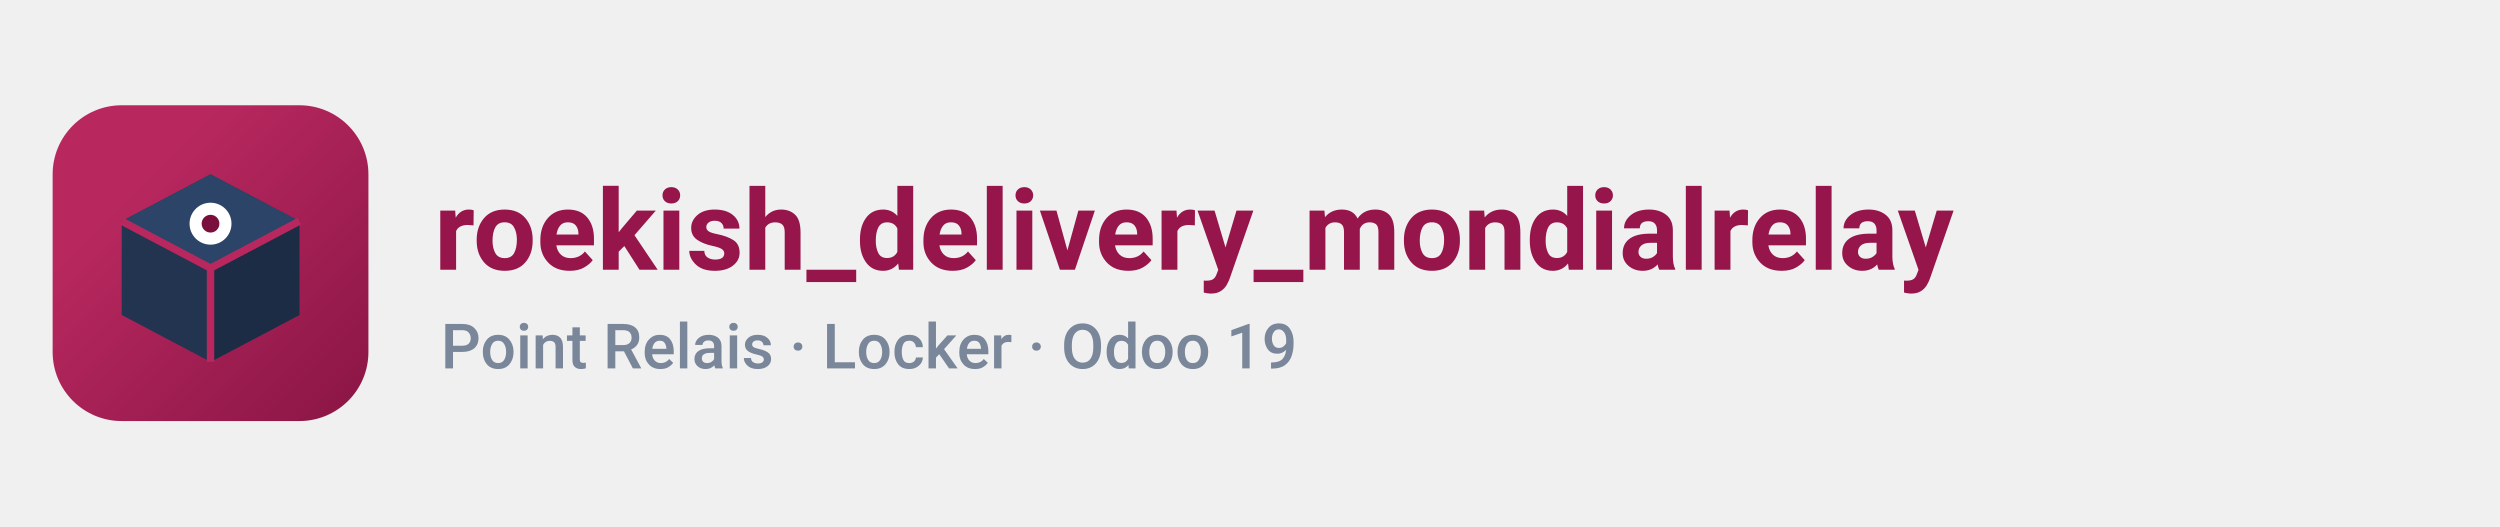
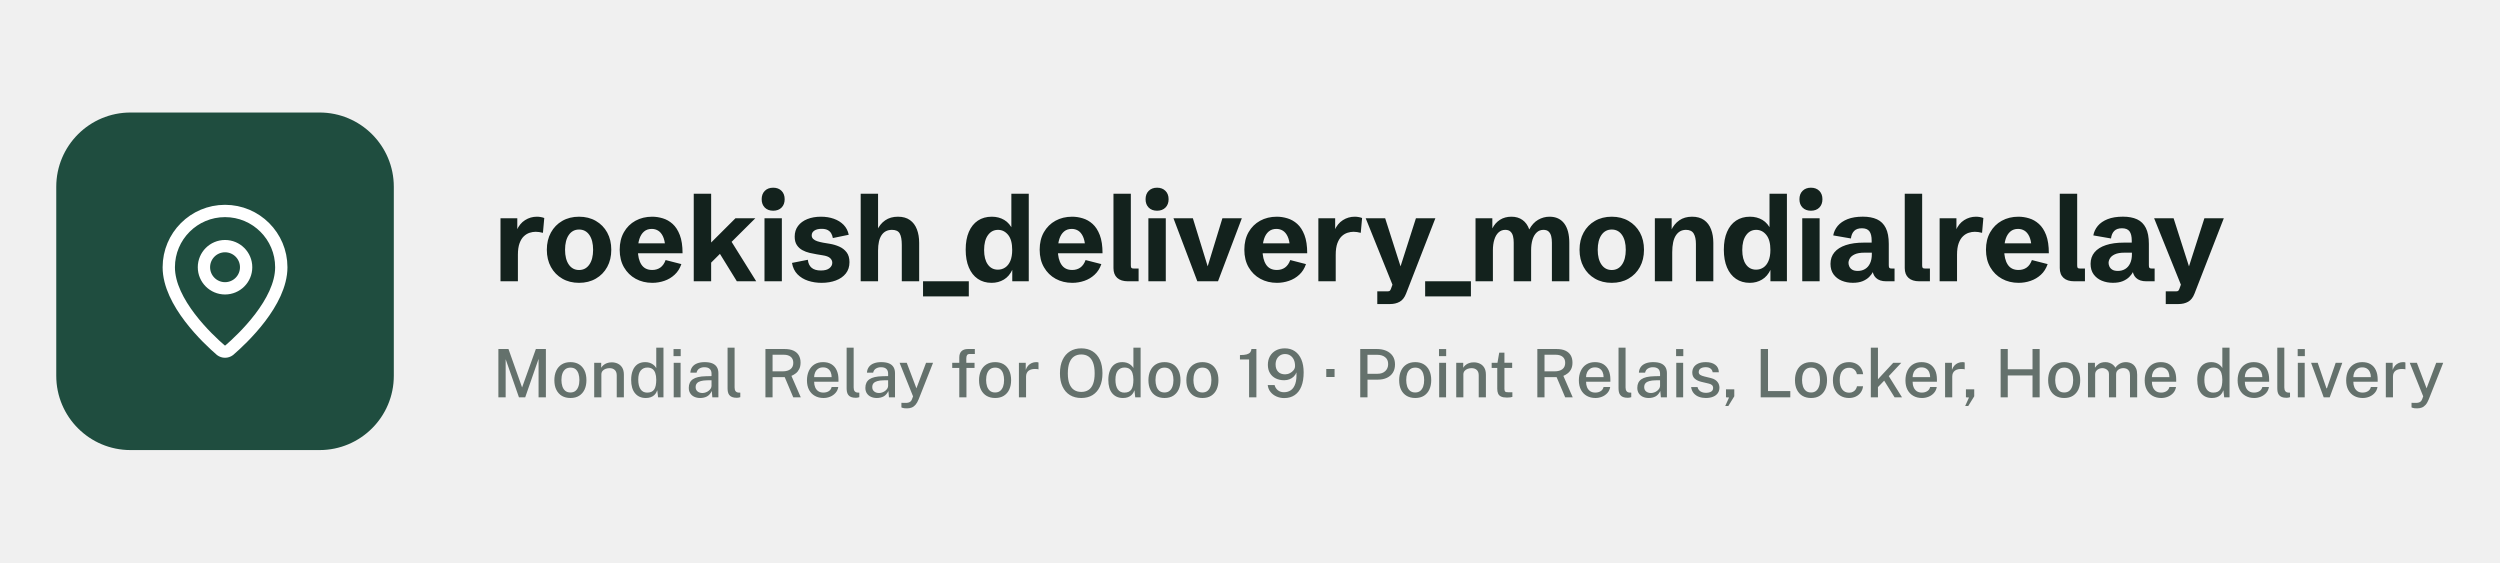
- <svg xmlns="http://www.w3.org/2000/svg" width="760" height="160" viewBox="0 0 760 160" fill="none" role="img" aria-label="roekish_delivery_mondialrelay, Mondial Relay for Odoo 19">
-   <defs>
-     <linearGradient id="lbg" x1="16" y1="32" x2="112" y2="128" gradientUnits="userSpaceOnUse">
-       <stop stop-color="#B8285F" />
-       <stop offset="1" stop-color="#7A0F3C" />
-     </linearGradient>
-   </defs>
-   <g transform="translate(16,32)">
-     <rect width="96" height="96" rx="21" fill="url(#lbg)" />
-     <g transform="scale(0.75)">
-       <path d="M64 28 L100 47 L100 85 L64 104 L28 85 L28 47 Z" fill="#22344F" />
-       <path d="M64 28 L100 47 L64 66 L28 47 Z" fill="#2C4468" />
-       <path d="M64 66 L100 47 L100 85 L64 104 Z" fill="#1C2C44" />
-       <path d="M28 47 L64 66 L100 47" stroke="#B8285F" stroke-width="3" fill="none" stroke-linejoin="round" />
-       <path d="M64 66 L64 104" stroke="#B8285F" stroke-width="3" fill="none" />
-       <circle cx="64" cy="48" r="8.5" fill="#FFFFFF" />
-       <circle cx="64" cy="48" r="3.6" fill="#7A0F3C" />
+ <svg xmlns="http://www.w3.org/2000/svg" width="711" height="160" viewBox="0 0 711 160" role="img" aria-label="roekish_delivery_mondialrelay, Mondial Relay for Odoo 19">
+   <g transform="translate(16 32)">
+     <rect width="96" height="96" rx="21.12" fill="#1F4D3F" />
+     <g transform="translate(24 24) scale(2)" fill="none" stroke="#FFFFFF" stroke-width="1.75" stroke-linecap="round" stroke-linejoin="round">
+       <path d="M20 10c0 4.993-5.539 10.193-7.399 11.799a1 1 0 0 1-1.202 0C9.539 20.193 4 14.993 4 10a8 8 0 0 1 16 0" />
+       <circle cx="12" cy="10" r="3" />
    </g>
  </g>
-   <text x="132" y="82" font-family="'Segoe UI',Roboto,Helvetica,Arial,sans-serif" font-size="34" font-weight="700" fill="#96154A">roekish_delivery_mondialrelay</text>
-   <text x="134" y="112" font-family="'Segoe UI',Roboto,Helvetica,Arial,sans-serif" font-size="19" font-weight="500" fill="#7A8699">Point Relais · Locker · Odoo 19</text>
+   <path fill="#13221D" d="M142.34 80V62.07H147.12V66.1L146.92 65.58Q147.77 63.58 149.32 62.61Q150.86 61.63 152.69 61.63Q153.21 61.63 153.74 61.72Q154.27 61.8 154.79 62L154.41 66.22Q153.33 65.92 152.33 65.92Q151.52 65.92 150.63 66.2Q149.75 66.48 148.99 67.19Q148.23 67.9 147.76 69.18Q147.29 70.46 147.29 72.46V80ZM164.68 80.44Q161.97 80.44 159.91 79.24Q157.84 78.05 156.68 75.93Q155.52 73.81 155.52 71.03Q155.52 68.25 156.68 66.14Q157.84 64.02 159.9 62.83Q161.97 61.63 164.68 61.63Q167.4 61.63 169.46 62.83Q171.53 64.02 172.69 66.13Q173.85 68.25 173.85 71.03Q173.85 73.82 172.69 75.93Q171.53 78.05 169.46 79.24Q167.39 80.44 164.68 80.44ZM164.69 76.79Q166.54 76.79 167.61 75.24Q168.68 73.7 168.68 71.04Q168.68 68.37 167.61 66.82Q166.54 65.28 164.69 65.28Q162.84 65.28 161.77 66.82Q160.7 68.37 160.7 71.04Q160.7 73.7 161.77 75.25Q162.84 76.79 164.69 76.79ZM185.52 80.44Q182.89 80.44 180.79 79.29Q178.69 78.14 177.46 76.02Q176.24 73.91 176.24 71.01Q176.24 68.14 177.44 66.04Q178.64 63.93 180.73 62.78Q182.82 61.63 185.49 61.63Q186.97 61.63 188.49 62.09Q190.01 62.54 191.29 63.68Q192.56 64.82 193.34 66.85Q194.12 68.88 194.12 72.02H179.41V69.21H189.71L189.19 70.09Q189.06 68.3 188.53 67.2Q188 66.1 187.18 65.6Q186.37 65.1 185.35 65.1Q184.04 65.1 183.16 65.85Q182.29 66.6 181.85 67.93Q181.41 69.27 181.41 71.04Q181.41 73.7 182.41 75.24Q183.42 76.78 185.48 76.78Q186.84 76.78 187.81 76.09Q188.78 75.39 189.3 73.96L193.78 75.11Q193.14 76.96 191.86 78.13Q190.59 79.31 188.94 79.87Q187.28 80.44 185.52 80.44ZM197.3 80V55.1H202.25V68.97L209.17 62.07H214.82L208.07 68.78L215.07 80H209.56L204.75 72.2L202.25 74.69V80ZM217.42 80V62.07H222.36V80ZM219.89 59.93Q218.41 59.93 217.51 59.04Q216.62 58.14 216.62 56.66Q216.62 55.17 217.51 54.28Q218.41 53.38 219.89 53.38Q221.38 53.38 222.27 54.28Q223.16 55.17 223.16 56.66Q223.16 58.14 222.27 59.04Q221.38 59.93 219.89 59.93ZM233.64 80.44Q231.62 80.44 229.82 79.85Q228.03 79.26 226.8 78.01Q225.58 76.76 225.24 74.77L229.75 73.88Q229.91 75.39 230.83 76.16Q231.75 76.93 233.45 76.93Q235.1 76.93 235.9 76.27Q236.7 75.62 236.7 74.73Q236.7 73.96 236.07 73.39Q235.45 72.82 233.93 72.6L232.3 72.33Q231.34 72.18 230.25 71.92Q229.16 71.66 228.2 71.14Q227.23 70.62 226.62 69.69Q226.01 68.77 226.01 67.3Q226.01 65.52 226.96 64.26Q227.91 62.99 229.6 62.31Q231.29 61.63 233.48 61.63Q235.49 61.63 237.15 62.22Q238.81 62.81 239.93 63.95Q241.04 65.09 241.38 66.77L236.86 67.7Q236.75 67.01 236.42 66.42Q236.1 65.82 235.44 65.45Q234.78 65.08 233.64 65.08Q232.36 65.08 231.61 65.58Q230.85 66.08 230.85 66.93Q230.85 67.56 231.28 67.96Q231.7 68.37 232.44 68.61Q233.18 68.85 234.11 69.02L235.97 69.33Q237.39 69.56 238.68 70.13Q239.97 70.7 240.78 71.76Q241.59 72.83 241.59 74.56Q241.59 76.46 240.55 77.78Q239.51 79.09 237.72 79.76Q235.92 80.44 233.64 80.44ZM244.78 80V55.1H249.72V66.28L249.43 65.54Q250.24 63.7 251.74 62.67Q253.23 61.63 255.37 61.63Q257.45 61.63 258.78 62.58Q260.12 63.53 260.76 65.21Q261.41 66.88 261.41 69.07V80H256.47V69.65Q256.47 67.45 255.88 66.41Q255.3 65.37 253.69 65.37Q251.75 65.37 250.74 66.85Q249.72 68.32 249.72 71.28V80ZM262.51 84.3V80H275.53V84.3ZM282 80.44Q279.75 80.44 278.09 79.31Q276.43 78.18 275.54 76.07Q274.64 73.96 274.64 71Q274.64 68.04 275.54 65.95Q276.45 63.85 278.11 62.74Q279.78 61.63 282.07 61.63Q284.06 61.63 285.61 62.55Q287.17 63.47 288.13 65.55L287.63 65.58V55.1H292.58V80H287.89V76.39L287.94 76.65Q287.05 78.59 285.5 79.51Q283.95 80.44 282 80.44ZM283.8 76.69Q284.96 76.69 285.88 76.07Q286.8 75.46 287.34 74.21Q287.87 72.95 287.87 71.07Q287.87 68.23 286.71 66.8Q285.54 65.37 283.84 65.37Q282.05 65.37 280.96 66.89Q279.88 68.4 279.88 71.1Q279.88 73.74 280.93 75.21Q281.97 76.69 283.8 76.69ZM304.96 80.44Q302.33 80.44 300.23 79.29Q298.13 78.14 296.91 76.02Q295.68 73.91 295.68 71.01Q295.68 68.14 296.88 66.04Q298.09 63.93 300.17 62.78Q302.26 61.63 304.93 61.63Q306.41 61.63 307.93 62.09Q309.45 62.54 310.73 63.68Q312 64.82 312.78 66.85Q313.56 68.88 313.56 72.02H298.86V69.21H309.16L308.63 70.09Q308.5 68.3 307.97 67.2Q307.44 66.1 306.63 65.6Q305.81 65.1 304.8 65.1Q303.48 65.1 302.6 65.85Q301.73 66.6 301.29 67.93Q300.85 69.27 300.85 71.04Q300.85 73.7 301.86 75.24Q302.86 76.78 304.93 76.78Q306.28 76.78 307.25 76.09Q308.22 75.39 308.74 73.96L313.22 75.11Q312.58 76.96 311.3 78.13Q310.03 79.31 308.38 79.87Q306.72 80.44 304.96 80.44ZM320.8 80Q318.8 80 317.73 79.03Q316.67 78.06 316.67 76.24V55.1H321.61V75.45Q321.61 76.01 321.77 76.19Q321.93 76.37 322.44 76.37H323.82V80ZM326.6 80V62.07H331.55V80ZM329.07 59.93Q327.59 59.93 326.69 59.04Q325.8 58.14 325.8 56.66Q325.8 55.17 326.69 54.28Q327.59 53.38 329.07 53.38Q330.56 53.38 331.45 54.28Q332.35 55.17 332.35 56.66Q332.35 58.14 331.45 59.04Q330.56 59.93 329.07 59.93ZM340.52 80 333.73 62.07H339.25L343.69 76.48H343.24L347.65 62.07H353.18L346.4 80ZM363.17 80.44Q360.54 80.44 358.44 79.29Q356.34 78.14 355.11 76.02Q353.89 73.91 353.89 71.01Q353.89 68.14 355.09 66.04Q356.29 63.93 358.38 62.78Q360.47 61.63 363.14 61.63Q364.62 61.63 366.14 62.09Q367.66 62.54 368.94 63.68Q370.21 64.82 370.99 66.85Q371.77 68.88 371.77 72.02H357.06V69.21H367.36L366.84 70.09Q366.71 68.3 366.18 67.2Q365.65 66.1 364.83 65.6Q364.02 65.1 363 65.1Q361.69 65.1 360.81 65.85Q359.93 66.6 359.5 67.93Q359.06 69.27 359.06 71.04Q359.06 73.7 360.06 75.24Q361.06 76.78 363.13 76.78Q364.49 76.78 365.46 76.09Q366.43 75.39 366.95 73.96L371.42 75.11Q370.79 76.96 369.51 78.13Q368.24 79.31 366.58 79.87Q364.93 80.44 363.17 80.44ZM374.94 80V62.07H379.72V66.1L379.51 65.58Q380.37 63.58 381.91 62.61Q383.45 61.63 385.28 61.63Q385.8 61.63 386.33 61.72Q386.86 61.8 387.38 62L387 66.22Q385.92 65.92 384.93 65.92Q384.11 65.92 383.23 66.2Q382.34 66.48 381.58 67.19Q380.83 67.9 380.35 69.18Q379.88 70.46 379.88 72.46V80ZM391.7 86.47V82.85H394.72Q395.08 82.85 395.25 82.7Q395.43 82.55 395.58 82.16L396.49 79.65L396.21 81.45L388.4 62.07H393.94L398.57 76.55L398.08 76.49L402.69 62.07H408.22L399.88 83.52Q399.23 85.17 398.07 85.82Q396.9 86.47 395.35 86.47ZM405.31 84.3V80H418.33V84.3ZM419.64 80V62.07H424.42V64.96Q425.21 63.39 426.59 62.51Q427.98 61.63 429.84 61.63Q431.71 61.63 433 62.56Q434.29 63.48 434.92 65.25Q435.93 63.39 437.44 62.51Q438.96 61.63 440.69 61.63Q443.41 61.63 444.86 63.55Q446.31 65.47 446.31 69.06V80H441.36V69.01Q441.36 67.99 441.16 67.17Q440.95 66.35 440.44 65.86Q439.92 65.37 438.95 65.37Q437.81 65.37 437.03 66.12Q436.24 66.86 435.84 68.17Q435.45 69.47 435.45 71.17V80H430.5V69.01Q430.5 67.99 430.3 67.17Q430.09 66.34 429.57 65.86Q429.05 65.37 428.1 65.37Q426.97 65.37 426.18 66.11Q425.39 66.84 424.99 68.15Q424.58 69.46 424.58 71.18V80ZM458.38 80.44Q455.67 80.44 453.6 79.24Q451.53 78.05 450.38 75.93Q449.22 73.81 449.22 71.03Q449.22 68.25 450.38 66.14Q451.53 64.02 453.6 62.83Q455.67 61.63 458.37 61.63Q461.09 61.63 463.16 62.83Q465.22 64.02 466.39 66.13Q467.55 68.25 467.55 71.03Q467.55 73.82 466.39 75.93Q465.23 78.05 463.16 79.24Q461.08 80.44 458.38 80.44ZM458.38 76.79Q460.24 76.79 461.3 75.24Q462.37 73.7 462.37 71.04Q462.37 68.37 461.3 66.82Q460.23 65.28 458.38 65.28Q456.53 65.28 455.46 66.82Q454.39 68.37 454.39 71.04Q454.39 73.7 455.46 75.25Q456.53 76.79 458.38 76.79ZM470.64 80V62.07H475.42V66.2L475.29 65.47Q476.11 63.69 477.6 62.66Q479.09 61.63 481.22 61.63Q483.3 61.63 484.64 62.58Q485.98 63.53 486.62 65.21Q487.27 66.88 487.27 69.07V80H482.32V69.39Q482.32 67.48 481.69 66.43Q481.06 65.37 479.5 65.37Q477.66 65.37 476.62 66.95Q475.58 68.53 475.58 71.78V80ZM497.63 80.44Q495.38 80.44 493.72 79.31Q492.06 78.18 491.16 76.07Q490.26 73.96 490.26 71Q490.26 68.04 491.17 65.95Q492.07 63.85 493.74 62.74Q495.4 61.63 497.7 61.63Q499.68 61.63 501.24 62.55Q502.79 63.47 503.76 65.55L503.25 65.58V55.1H508.2V80H503.51V76.39L503.57 76.65Q502.67 78.59 501.12 79.51Q499.57 80.44 497.63 80.44ZM499.43 76.69Q500.59 76.69 501.51 76.07Q502.43 75.46 502.96 74.21Q503.5 72.95 503.5 71.07Q503.5 68.23 502.33 66.8Q501.17 65.37 499.47 65.37Q497.67 65.37 496.59 66.89Q495.5 68.4 495.5 71.1Q495.5 73.74 496.55 75.21Q497.6 76.69 499.43 76.69ZM512.56 80V62.07H517.5V80ZM515.03 59.93Q513.55 59.93 512.65 59.04Q511.76 58.14 511.76 56.66Q511.76 55.17 512.65 54.28Q513.55 53.38 515.03 53.38Q516.52 53.38 517.41 54.28Q518.3 55.17 518.3 56.66Q518.3 58.14 517.41 59.04Q516.52 59.93 515.03 59.93ZM526.94 80.43Q525.23 80.43 523.78 79.83Q522.34 79.23 521.46 78.03Q520.59 76.83 520.59 75.04Q520.59 73.11 521.71 71.76Q522.83 70.41 524.95 69.71Q527.07 69 530.08 69H532.6L532.3 69.46V68.42Q532.3 66.65 531.66 65.78Q531.01 64.92 529.52 64.92Q528.08 64.92 527.33 65.67Q526.57 66.43 526.4 67.82L521.37 66.95Q521.64 65.46 522.64 64.25Q523.65 63.04 525.43 62.33Q527.21 61.62 529.8 61.62Q532.17 61.62 533.81 62.37Q535.46 63.13 536.31 64.83Q537.17 66.52 537.17 69.36V75.45Q537.17 76.01 537.33 76.19Q537.49 76.37 538 76.37H538.81V80H536.45Q534.52 80 533.51 79.02Q532.5 78.05 532.5 76.24V75.39L533.37 75.72Q533.15 76.43 532.73 77.24Q532.31 78.05 531.58 78.78Q530.85 79.5 529.72 79.97Q528.58 80.43 526.94 80.43ZM528.37 77.05Q529.53 77.05 530.42 76.51Q531.32 75.98 531.83 74.91Q532.35 73.84 532.35 72.26V71.86H530.26Q528.49 71.86 527.49 72.33Q526.5 72.79 526.11 73.46Q525.71 74.13 525.71 74.77Q525.71 75.28 525.95 75.8Q526.19 76.33 526.76 76.69Q527.34 77.05 528.37 77.05ZM545.85 80Q543.85 80 542.78 79.03Q541.71 78.06 541.71 76.24V55.1H546.66V75.45Q546.66 76.01 546.82 76.19Q546.97 76.37 547.49 76.37H548.87V80ZM551.63 80V62.07H556.41V66.1L556.21 65.58Q557.06 63.58 558.6 62.61Q560.14 61.63 561.97 61.63Q562.49 61.63 563.02 61.72Q563.55 61.8 564.07 62L563.7 66.22Q562.62 65.92 561.62 65.92Q560.8 65.92 559.92 66.2Q559.03 66.48 558.28 67.19Q557.52 67.9 557.05 69.18Q556.58 70.46 556.58 72.46V80ZM574.1 80.44Q571.47 80.44 569.37 79.29Q567.27 78.14 566.04 76.02Q564.81 73.91 564.81 71.01Q564.81 68.14 566.02 66.04Q567.22 63.93 569.31 62.78Q571.4 61.63 574.06 61.63Q575.55 61.63 577.07 62.09Q578.59 62.54 579.86 63.68Q581.14 64.82 581.92 66.85Q582.69 68.88 582.69 72.02H567.99V69.21H578.29L577.76 70.09Q577.63 68.3 577.11 67.2Q576.58 66.1 575.76 65.6Q574.94 65.1 573.93 65.1Q572.61 65.1 571.74 65.85Q570.86 66.6 570.42 67.93Q569.99 69.27 569.99 71.04Q569.99 73.7 570.99 75.24Q571.99 76.78 574.06 76.78Q575.41 76.78 576.39 76.09Q577.36 75.39 577.87 73.96L582.35 75.11Q581.71 76.96 580.44 78.13Q579.16 79.31 577.51 79.87Q575.86 80.44 574.1 80.44ZM589.93 80Q587.93 80 586.87 79.03Q585.8 78.06 585.8 76.24V55.1H590.75V75.45Q590.75 76.01 590.9 76.19Q591.06 76.37 591.58 76.37H592.96V80ZM600.91 80.43Q599.2 80.43 597.75 79.83Q596.31 79.23 595.43 78.03Q594.56 76.83 594.56 75.04Q594.56 73.11 595.68 71.76Q596.8 70.41 598.92 69.71Q601.04 69 604.05 69H606.57L606.27 69.46V68.42Q606.27 66.65 605.63 65.78Q604.98 64.92 603.49 64.92Q602.05 64.92 601.3 65.67Q600.54 66.43 600.37 67.82L595.34 66.95Q595.61 65.46 596.61 64.25Q597.62 63.04 599.4 62.33Q601.18 61.62 603.77 61.62Q606.14 61.62 607.78 62.37Q609.43 63.13 610.28 64.83Q611.14 66.52 611.14 69.36V75.45Q611.14 76.01 611.3 76.19Q611.46 76.37 611.97 76.37H612.78V80H610.42Q608.49 80 607.48 79.02Q606.47 78.05 606.47 76.24V75.39L607.34 75.72Q607.12 76.43 606.7 77.24Q606.28 78.05 605.55 78.78Q604.82 79.5 603.69 79.97Q602.55 80.43 600.91 80.43ZM602.34 77.05Q603.5 77.05 604.39 76.51Q605.29 75.98 605.8 74.91Q606.32 73.84 606.32 72.26V71.86H604.23Q602.46 71.86 601.46 72.33Q600.47 72.79 600.08 73.46Q599.68 74.13 599.68 74.77Q599.68 75.28 599.92 75.8Q600.16 76.33 600.73 76.69Q601.31 77.05 602.34 77.05ZM615.94 86.47V82.85H618.96Q619.31 82.85 619.49 82.7Q619.66 82.55 619.81 82.16L620.72 79.65L620.44 81.45L612.63 62.07H618.17L622.8 76.55L622.31 76.49L626.93 62.07H632.45L624.11 83.52Q623.47 85.17 622.3 85.82Q621.14 86.47 619.58 86.47Z" />
+   <path fill="#64716C" d="M141.74 113V99.26H144.61L148.48 110.19L152.4 99.26H155.25V113H153.17V102.06L149.37 113H147.59L143.81 102.15V113ZM162.23 113.19Q160.85 113.19 159.82 112.6Q158.8 112 158.23 110.87Q157.66 109.75 157.66 108.13Q157.66 106.59 158.2 105.43Q158.74 104.27 159.77 103.63Q160.79 102.99 162.24 102.99Q163.63 102.99 164.64 103.59Q165.66 104.2 166.22 105.35Q166.78 106.5 166.78 108.13Q166.78 109.63 166.26 110.77Q165.73 111.9 164.72 112.55Q163.71 113.19 162.23 113.19ZM162.24 111.62Q163.08 111.62 163.65 111.18Q164.21 110.73 164.49 109.94Q164.78 109.14 164.78 108.08Q164.78 107.1 164.53 106.3Q164.27 105.5 163.72 105.02Q163.16 104.55 162.24 104.55Q161.39 104.55 160.82 104.98Q160.25 105.41 159.96 106.2Q159.67 107 159.67 108.08Q159.67 109.04 159.93 109.85Q160.18 110.65 160.75 111.14Q161.32 111.62 162.24 111.62ZM168.99 113V103.18H170.98V104.59Q171.21 104.2 171.62 103.84Q172.03 103.49 172.62 103.27Q173.21 103.05 173.99 103.05Q174.92 103.05 175.7 103.42Q176.48 103.78 176.96 104.56Q177.43 105.33 177.43 106.56V113H175.4V106.78Q175.4 105.72 174.83 105.21Q174.26 104.7 173.37 104.7Q172.77 104.7 172.23 104.9Q171.69 105.1 171.36 105.5Q171.03 105.9 171.03 106.51V113ZM183.66 113.19Q181.73 113.19 180.62 111.86Q179.5 110.54 179.5 108.04Q179.5 106.51 179.95 105.38Q180.4 104.24 181.29 103.61Q182.17 102.99 183.49 102.99Q184.15 102.99 184.67 103.15Q185.19 103.31 185.58 103.57Q185.97 103.83 186.24 104.12Q186.5 104.41 186.64 104.67V98.88H188.69V113H187.16L186.93 110.99Q186.83 111.31 186.61 111.69Q186.4 112.06 186.02 112.41Q185.64 112.75 185.06 112.97Q184.48 113.19 183.66 113.19ZM184.05 111.66Q185.42 111.66 186.03 110.8Q186.64 109.95 186.64 107.97Q186.63 106.86 186.36 106.1Q186.1 105.33 185.54 104.93Q184.99 104.53 184.09 104.53Q182.96 104.53 182.24 105.35Q181.52 106.16 181.52 107.97Q181.52 109.76 182.18 110.71Q182.83 111.66 184.05 111.66ZM191.6 113V103.18H193.56V113ZM191.55 101.28V99.27H193.59V101.28ZM199.15 113.19Q198.2 113.19 197.46 112.85Q196.72 112.51 196.31 111.86Q195.89 111.22 195.89 110.3Q195.89 108.67 197.04 107.86Q198.2 107.05 200.75 107L202.36 106.96V106.24Q202.36 105.4 201.85 104.92Q201.35 104.43 200.3 104.44Q199.52 104.44 198.9 104.81Q198.29 105.17 198.1 105.99H196.34Q196.39 105.01 196.9 104.34Q197.41 103.67 198.3 103.33Q199.2 102.99 200.4 102.99Q201.74 102.99 202.6 103.35Q203.47 103.72 203.89 104.42Q204.31 105.12 204.31 106.13V113H202.59L202.43 111.2Q201.88 112.32 201.04 112.76Q200.2 113.19 199.15 113.19ZM199.78 111.77Q200.25 111.77 200.7 111.6Q201.16 111.44 201.53 111.15Q201.9 110.86 202.13 110.5Q202.35 110.14 202.36 109.76V108.14L201.02 108.16Q200.01 108.18 199.3 108.38Q198.59 108.57 198.22 108.99Q197.84 109.41 197.84 110.1Q197.84 110.89 198.39 111.33Q198.94 111.77 199.78 111.77ZM209.58 113.13Q208.71 113.13 208.18 112.91Q207.65 112.68 207.37 112.29Q207.1 111.91 207.01 111.42Q206.92 110.93 206.92 110.41V98.88H208.92V110.19Q208.92 110.88 209.19 111.24Q209.47 111.61 210.02 111.65L210.54 111.67V112.96Q210.3 113.03 210.05 113.08Q209.79 113.13 209.58 113.13ZM217.69 113V99.26H223.14Q224.67 99.26 225.68 99.73Q226.69 100.21 227.18 101.07Q227.68 101.93 227.68 103.11Q227.68 104.22 227.3 104.96Q226.92 105.71 226.33 106.17Q225.73 106.63 225.08 106.9L227.74 113H225.6L223.17 107.25H219.72V113ZM219.72 105.61H222.59Q224.02 105.61 224.81 104.99Q225.61 104.37 225.61 103.2Q225.61 102.06 224.89 101.48Q224.17 100.89 222.95 100.89H219.72ZM234.21 113.19Q232.81 113.19 231.75 112.59Q230.69 111.99 230.09 110.87Q229.5 109.75 229.5 108.19Q229.5 106.66 230.04 105.49Q230.58 104.31 231.6 103.65Q232.63 102.99 234.08 102.99Q235.5 102.99 236.47 103.59Q237.45 104.2 237.95 105.3Q238.46 106.4 238.46 107.89V108.56H231.54Q231.54 109.44 231.83 110.14Q232.12 110.84 232.71 111.25Q233.29 111.65 234.17 111.65Q235.05 111.65 235.69 111.25Q236.33 110.86 236.52 110.06H238.41Q238.24 111.07 237.6 111.77Q236.97 112.47 236.08 112.83Q235.18 113.19 234.21 113.19ZM231.54 107.25H236.52Q236.52 106.47 236.25 105.84Q235.98 105.21 235.44 104.85Q234.9 104.48 234.07 104.48Q233.22 104.48 232.66 104.89Q232.1 105.29 231.82 105.93Q231.54 106.57 231.54 107.25ZM243.44 113.13Q242.56 113.13 242.03 112.91Q241.5 112.68 241.23 112.29Q240.96 111.91 240.87 111.42Q240.78 110.93 240.78 110.41V98.88H242.78V110.19Q242.78 110.88 243.05 111.24Q243.32 111.61 243.88 111.65L244.39 111.67V112.96Q244.16 113.03 243.9 113.08Q243.65 113.13 243.44 113.13ZM249.37 113.19Q248.42 113.19 247.69 112.85Q246.95 112.51 246.53 111.86Q246.11 111.22 246.11 110.3Q246.11 108.67 247.27 107.86Q248.43 107.05 250.97 107L252.58 106.96V106.24Q252.58 105.4 252.08 104.92Q251.58 104.43 250.53 104.44Q249.75 104.44 249.13 104.81Q248.51 105.17 248.32 105.99H246.56Q246.62 105.01 247.13 104.34Q247.63 103.67 248.53 103.33Q249.42 102.99 250.62 102.99Q251.96 102.99 252.83 103.35Q253.7 103.72 254.12 104.42Q254.54 105.12 254.54 106.13V113H252.82L252.66 111.2Q252.11 112.32 251.27 112.76Q250.42 113.19 249.37 113.19ZM250.01 111.77Q250.47 111.77 250.93 111.6Q251.38 111.44 251.76 111.15Q252.13 110.86 252.35 110.5Q252.58 110.14 252.58 109.76V108.14L251.25 108.16Q250.24 108.18 249.53 108.38Q248.82 108.57 248.44 108.99Q248.07 109.41 248.07 110.1Q248.07 110.89 248.62 111.33Q249.17 111.77 250.01 111.77ZM257.96 116.14Q257.05 116.14 256.7 116Q256.36 115.87 256.36 115.87V114.56L257.35 114.58Q257.92 114.61 258.29 114.51Q258.66 114.41 258.87 114.25Q259.09 114.08 259.2 113.89Q259.31 113.7 259.37 113.54L259.67 112.72L255.84 103.18H257.88L260.63 110.44L263.37 103.18H265.36L261.27 113.55Q260.85 114.58 260.35 115.14Q259.85 115.7 259.25 115.92Q258.66 116.14 257.96 116.14ZM272.82 113V104.64H270.81V103.18H272.82V101.68Q272.82 100.51 273.44 99.89Q274.07 99.26 275.28 99.26H277.24L277.25 100.67H275.83Q275.25 100.67 275.04 100.98Q274.82 101.29 274.82 101.92V103.18H277.16V104.64H274.86V113ZM283.02 113.19Q281.64 113.19 280.61 112.6Q279.58 112 279.01 110.87Q278.44 109.75 278.44 108.13Q278.44 106.59 278.98 105.43Q279.52 104.27 280.55 103.63Q281.57 102.99 283.02 102.99Q284.41 102.99 285.43 103.59Q286.44 104.2 287 105.35Q287.56 106.5 287.56 108.13Q287.56 109.63 287.04 110.77Q286.52 111.9 285.5 112.55Q284.49 113.19 283.02 113.19ZM283.02 111.62Q283.87 111.62 284.43 111.18Q284.99 110.73 285.28 109.94Q285.56 109.14 285.56 108.08Q285.56 107.1 285.31 106.3Q285.06 105.5 284.5 105.02Q283.94 104.55 283.02 104.55Q282.18 104.55 281.6 104.98Q281.03 105.41 280.74 106.2Q280.45 107 280.45 108.08Q280.45 109.04 280.71 109.85Q280.97 110.65 281.53 111.14Q282.1 111.62 283.02 111.62ZM289.78 113V103.18H291.72V105.19Q291.97 104.47 292.41 103.98Q292.86 103.49 293.44 103.24Q294.03 102.99 294.69 102.99Q294.88 102.99 295.07 103.01Q295.25 103.04 295.35 103.09V105.05Q295.23 104.99 295.03 104.97Q294.84 104.95 294.7 104.95Q294.05 104.9 293.52 105.01Q292.99 105.12 292.6 105.39Q292.22 105.66 292.02 106.08Q291.81 106.51 291.81 107.09V113ZM307.52 113.19Q305.65 113.19 304.29 112.36Q302.93 111.53 302.19 109.95Q301.45 108.38 301.45 106.16Q301.45 103.92 302.2 102.34Q302.94 100.76 304.31 99.91Q305.67 99.07 307.52 99.07Q309.37 99.07 310.72 99.91Q312.07 100.75 312.81 102.33Q313.54 103.92 313.54 106.16Q313.54 108.38 312.81 109.95Q312.08 111.52 310.73 112.36Q309.38 113.19 307.52 113.19ZM307.52 111.46Q308.72 111.46 309.57 110.9Q310.42 110.35 310.87 109.18Q311.32 108.01 311.32 106.18Q311.32 104.32 310.86 103.13Q310.41 101.95 309.56 101.38Q308.71 100.81 307.52 100.81Q306.33 100.81 305.47 101.38Q304.62 101.95 304.15 103.14Q303.69 104.33 303.69 106.18Q303.69 108.02 304.15 109.18Q304.62 110.35 305.47 110.9Q306.33 111.46 307.52 111.46ZM319.37 113.19Q317.44 113.19 316.32 111.86Q315.21 110.54 315.21 108.04Q315.21 106.51 315.66 105.38Q316.11 104.24 316.99 103.61Q317.88 102.99 319.19 102.99Q319.85 102.99 320.38 103.15Q320.9 103.31 321.29 103.57Q321.68 103.83 321.94 104.12Q322.21 104.41 322.34 104.67V98.88H324.39V113H322.86L322.64 110.99Q322.53 111.31 322.32 111.69Q322.1 112.06 321.73 112.41Q321.35 112.75 320.77 112.97Q320.19 113.19 319.37 113.19ZM319.76 111.66Q321.13 111.66 321.74 110.8Q322.34 109.95 322.34 107.97Q322.33 106.86 322.07 106.1Q321.81 105.33 321.25 104.93Q320.7 104.53 319.79 104.53Q318.66 104.53 317.95 105.35Q317.23 106.16 317.23 107.97Q317.23 109.76 317.88 110.71Q318.54 111.66 319.76 111.66ZM331.18 113.19Q329.8 113.19 328.77 112.6Q327.74 112 327.18 110.87Q326.61 109.75 326.61 108.13Q326.61 106.59 327.15 105.43Q327.69 104.27 328.71 103.63Q329.74 102.99 331.19 102.99Q332.57 102.99 333.59 103.59Q334.61 104.2 335.17 105.35Q335.73 106.5 335.73 108.13Q335.73 109.63 335.21 110.77Q334.68 111.9 333.67 112.55Q332.66 113.19 331.18 113.19ZM331.19 111.62Q332.03 111.62 332.59 111.18Q333.16 110.73 333.44 109.94Q333.73 109.14 333.73 108.08Q333.73 107.1 333.47 106.3Q333.22 105.5 332.66 105.02Q332.1 104.55 331.19 104.55Q330.34 104.55 329.77 104.98Q329.2 105.41 328.91 106.2Q328.62 107 328.62 108.08Q328.62 109.04 328.88 109.85Q329.13 110.65 329.7 111.14Q330.27 111.62 331.19 111.62ZM341.97 113.19Q340.59 113.19 339.56 112.6Q338.54 112 337.97 110.87Q337.4 109.75 337.4 108.13Q337.4 106.59 337.94 105.43Q338.48 104.27 339.51 103.63Q340.53 102.99 341.98 102.99Q343.37 102.99 344.38 103.59Q345.4 104.2 345.96 105.35Q346.52 106.5 346.52 108.13Q346.52 109.63 346 110.77Q345.47 111.9 344.46 112.55Q343.45 113.19 341.97 113.19ZM341.98 111.62Q342.82 111.62 343.39 111.18Q343.95 110.73 344.23 109.94Q344.52 109.14 344.52 108.08Q344.52 107.1 344.27 106.3Q344.01 105.5 343.46 105.02Q342.9 104.55 341.98 104.55Q341.13 104.55 340.56 104.98Q339.99 105.41 339.7 106.2Q339.41 107 339.41 108.08Q339.41 109.04 339.67 109.85Q339.92 110.65 340.49 111.14Q341.06 111.62 341.98 111.62ZM355.24 113V102.24H352.64V100.98Q353.86 100.98 354.55 100.79Q355.25 100.59 355.56 100.21Q355.87 99.83 355.91 99.26H357.32V113ZM365.23 113.21Q364.05 113.21 363.03 112.76Q362.01 112.31 361.34 111.48Q360.67 110.66 360.54 109.52H362.5Q362.72 110.42 363.42 110.98Q364.13 111.55 365.16 111.55Q366.31 111.55 367.14 110.96Q367.98 110.37 368.39 109.12Q368.81 107.88 368.7 105.91Q368.46 106.58 367.95 107.08Q367.45 107.58 366.75 107.86Q366.06 108.14 365.22 108.14Q363.85 108.14 362.8 107.61Q361.76 107.09 361.17 106.1Q360.58 105.12 360.58 103.75Q360.58 102.38 361.17 101.32Q361.77 100.27 362.85 99.67Q363.94 99.07 365.43 99.07Q367.07 99.07 368.27 99.9Q369.46 100.72 370.11 102.25Q370.76 103.79 370.76 105.91Q370.76 108.26 370.11 109.89Q369.46 111.52 368.22 112.36Q366.99 113.21 365.23 113.21ZM365.48 106.46Q366.2 106.46 366.84 106.13Q367.49 105.8 367.9 105.27Q368.31 104.74 368.31 104.12Q368.32 103.1 367.97 102.32Q367.61 101.55 366.97 101.12Q366.33 100.69 365.47 100.69Q364.68 100.69 364.08 101.06Q363.47 101.44 363.12 102.11Q362.78 102.78 362.78 103.66Q362.78 104.95 363.48 105.7Q364.18 106.46 365.48 106.46ZM377.19 107.21V104.94H379.55V107.21ZM386.85 113V99.26H391.61Q393.08 99.26 394.25 99.76Q395.41 100.27 396.08 101.24Q396.74 102.22 396.74 103.65Q396.74 105.02 396.13 105.99Q395.52 106.95 394.42 107.46Q393.33 107.97 391.88 107.97H388.92V113ZM388.91 106.3H391.83Q393.14 106.3 393.96 105.55Q394.79 104.79 394.79 103.54Q394.79 102.26 393.94 101.59Q393.08 100.91 391.75 100.91H388.91ZM402.49 113.19Q401.11 113.19 400.08 112.6Q399.05 112 398.48 110.87Q397.92 109.75 397.92 108.13Q397.92 106.59 398.46 105.43Q399 104.27 400.02 103.63Q401.04 102.99 402.5 102.99Q403.88 102.99 404.9 103.59Q405.92 104.2 406.48 105.35Q407.04 106.5 407.04 108.13Q407.04 109.63 406.51 110.77Q405.99 111.9 404.98 112.55Q403.96 113.19 402.49 113.19ZM402.5 111.62Q403.34 111.62 403.9 111.18Q404.46 110.73 404.75 109.94Q405.03 109.14 405.03 108.08Q405.03 107.1 404.78 106.3Q404.53 105.5 403.97 105.02Q403.41 104.55 402.5 104.55Q401.65 104.55 401.08 104.98Q400.5 105.41 400.21 106.2Q399.93 107 399.93 108.08Q399.93 109.04 400.18 109.85Q400.44 110.65 401.01 111.14Q401.57 111.62 402.5 111.62ZM409.3 113V103.18H411.26V113ZM409.25 101.28V99.27H411.29V101.28ZM414.15 113V103.18H416.14V104.59Q416.37 104.2 416.78 103.84Q417.18 103.49 417.78 103.27Q418.37 103.05 419.15 103.05Q420.07 103.05 420.86 103.42Q421.64 103.78 422.12 104.56Q422.59 105.33 422.59 106.56V113H420.55V106.78Q420.55 105.72 419.99 105.21Q419.42 104.7 418.53 104.7Q417.93 104.7 417.39 104.9Q416.85 105.1 416.52 105.5Q416.18 105.9 416.18 106.51V113ZM428.59 113.07Q427.49 113.07 426.89 112.77Q426.29 112.48 426.06 111.92Q425.82 111.37 425.82 110.58V104.64H424.23V103.18H425.88L426.38 100.29H427.86V103.17H430.06V104.64H427.86L427.86 110.51Q427.86 110.99 427.97 111.21Q428.07 111.43 428.31 111.5Q428.55 111.56 428.97 111.56H430.12V112.88Q429.93 112.95 429.55 113.01Q429.18 113.07 428.59 113.07ZM437.22 113V99.26H442.68Q444.21 99.26 445.21 99.73Q446.22 100.21 446.72 101.07Q447.21 101.93 447.21 103.11Q447.21 104.22 446.84 104.96Q446.46 105.71 445.86 106.17Q445.27 106.63 444.62 106.9L447.28 113H445.14L442.7 107.25H439.26V113ZM439.26 105.61H442.13Q443.56 105.61 444.35 104.99Q445.14 104.37 445.14 103.2Q445.14 102.06 444.42 101.48Q443.7 100.89 442.48 100.89H439.26ZM453.75 113.19Q452.35 113.19 451.29 112.59Q450.22 111.99 449.63 110.87Q449.03 109.75 449.03 108.19Q449.03 106.66 449.57 105.49Q450.12 104.31 451.14 103.65Q452.17 102.99 453.61 102.99Q455.03 102.99 456.01 103.59Q456.98 104.2 457.49 105.3Q457.99 106.4 457.99 107.89V108.56H451.08Q451.07 109.44 451.36 110.14Q451.66 110.84 452.24 111.25Q452.83 111.65 453.7 111.65Q454.58 111.65 455.22 111.25Q455.86 110.86 456.06 110.06H457.94Q457.77 111.07 457.14 111.77Q456.51 112.47 455.61 112.83Q454.72 113.19 453.75 113.19ZM451.08 107.25H456.06Q456.06 106.47 455.79 105.84Q455.52 105.21 454.98 104.85Q454.43 104.48 453.6 104.48Q452.76 104.48 452.2 104.89Q451.64 105.29 451.35 105.93Q451.07 106.57 451.08 107.25ZM462.97 113.13Q462.1 113.13 461.57 112.91Q461.04 112.68 460.77 112.29Q460.49 111.91 460.4 111.42Q460.31 110.93 460.31 110.41V98.88H462.31V110.19Q462.31 110.88 462.59 111.24Q462.86 111.61 463.42 111.65L463.93 111.67V112.96Q463.69 113.03 463.44 113.08Q463.19 113.13 462.97 113.13ZM468.91 113.19Q467.96 113.19 467.22 112.85Q466.49 112.51 466.07 111.86Q465.65 111.22 465.65 110.3Q465.65 108.67 466.81 107.86Q467.96 107.05 470.51 107L472.12 106.96V106.24Q472.12 105.4 471.62 104.92Q471.11 104.43 470.06 104.44Q469.28 104.44 468.66 104.81Q468.05 105.17 467.86 105.99H466.1Q466.16 105.01 466.66 104.34Q467.17 103.67 468.06 103.33Q468.96 102.99 470.16 102.99Q471.5 102.99 472.37 103.35Q473.23 103.72 473.65 104.42Q474.07 105.12 474.07 106.13V113H472.35L472.19 111.2Q471.64 112.32 470.8 112.76Q469.96 113.19 468.91 113.19ZM469.55 111.77Q470.01 111.77 470.46 111.6Q470.92 111.44 471.29 111.15Q471.66 110.86 471.89 110.5Q472.11 110.14 472.12 109.76V108.14L470.79 108.16Q469.77 108.18 469.06 108.38Q468.36 108.57 467.98 108.99Q467.61 109.41 467.61 110.1Q467.61 110.89 468.15 111.33Q468.7 111.77 469.55 111.77ZM476.73 113V103.18H478.69V113ZM476.68 101.28V99.27H478.73V101.28ZM485.13 113.19Q484.1 113.19 483.21 112.87Q482.31 112.54 481.71 111.85Q481.11 111.16 480.95 110.08H482.77Q482.9 110.64 483.24 111Q483.58 111.37 484.07 111.54Q484.57 111.72 485.12 111.72Q486.06 111.72 486.64 111.38Q487.21 111.04 487.21 110.34Q487.21 109.83 486.9 109.53Q486.59 109.23 485.92 109.08L483.97 108.62Q482.75 108.34 482.02 107.72Q481.29 107.09 481.28 105.97Q481.28 105.1 481.71 104.43Q482.14 103.76 483 103.37Q483.86 102.99 485.13 102.99Q486.79 102.99 487.8 103.73Q488.81 104.47 488.84 105.87H487.08Q486.98 105.2 486.47 104.82Q485.96 104.43 485.11 104.43Q484.23 104.43 483.67 104.78Q483.12 105.12 483.12 105.83Q483.12 106.32 483.52 106.6Q483.93 106.88 484.74 107.07L486.61 107.53Q487.33 107.71 487.79 108.02Q488.26 108.33 488.52 108.71Q488.79 109.08 488.9 109.48Q489.01 109.88 489.01 110.23Q489.01 111.15 488.54 111.81Q488.07 112.48 487.2 112.83Q486.34 113.19 485.13 113.19ZM490.66 115.46 491.74 113.05 490.87 112.99V110.73H493.23V112.71L491.54 115.46ZM500.74 113 500.75 99.26H502.82V111.21H509.16V113ZM515.06 113.19Q513.68 113.19 512.65 112.6Q511.63 112 511.06 110.87Q510.49 109.75 510.49 108.13Q510.49 106.59 511.03 105.43Q511.57 104.27 512.6 103.63Q513.62 102.99 515.07 102.99Q516.46 102.99 517.47 103.59Q518.49 104.2 519.05 105.35Q519.61 106.5 519.61 108.13Q519.61 109.63 519.09 110.77Q518.56 111.9 517.55 112.55Q516.54 113.19 515.06 113.19ZM515.07 111.62Q515.91 111.62 516.48 111.18Q517.04 110.73 517.32 109.94Q517.61 109.14 517.61 108.08Q517.61 107.1 517.36 106.3Q517.1 105.5 516.55 105.02Q515.99 104.55 515.07 104.55Q514.22 104.55 513.65 104.98Q513.08 105.41 512.79 106.2Q512.5 107 512.5 108.08Q512.5 109.04 512.76 109.85Q513.01 110.65 513.58 111.14Q514.15 111.62 515.07 111.62ZM525.86 113.19Q524.53 113.19 523.49 112.6Q522.46 112.02 521.87 110.89Q521.28 109.75 521.28 108.13Q521.28 106.59 521.83 105.44Q522.37 104.28 523.4 103.63Q524.43 102.99 525.86 102.99Q526.97 102.99 527.83 103.42Q528.69 103.85 529.22 104.62Q529.75 105.39 529.87 106.42H528.1Q528.02 105.93 527.74 105.52Q527.46 105.1 526.99 104.84Q526.52 104.59 525.88 104.59Q524.69 104.59 523.95 105.46Q523.22 106.32 523.22 108.11Q523.22 109.74 523.91 110.71Q524.6 111.68 525.91 111.68Q526.55 111.68 527.02 111.41Q527.49 111.15 527.77 110.73Q528.04 110.31 528.12 109.86H529.85Q529.74 110.85 529.2 111.61Q528.66 112.36 527.81 112.77Q526.95 113.19 525.86 113.19ZM532.06 113V98.88H534.09V107.86L538.44 103.18H540.72L537.17 106.97L540.93 113H538.82L535.86 108.26L534.09 110.1V113ZM546.62 113.19Q545.22 113.19 544.16 112.59Q543.1 111.99 542.5 110.87Q541.91 109.75 541.91 108.19Q541.91 106.66 542.45 105.49Q542.99 104.31 544.01 103.65Q545.04 102.99 546.49 102.99Q547.91 102.99 548.88 103.59Q549.85 104.2 550.36 105.3Q550.86 106.4 550.86 107.89V108.56H543.95Q543.94 109.44 544.24 110.14Q544.53 110.84 545.11 111.25Q545.7 111.65 546.58 111.65Q547.45 111.65 548.09 111.25Q548.74 110.86 548.93 110.06H550.82Q550.64 111.07 550.01 111.77Q549.38 112.47 548.49 112.83Q547.59 113.19 546.62 113.19ZM543.95 107.25H548.93Q548.93 106.47 548.66 105.84Q548.39 105.21 547.85 104.85Q547.3 104.48 546.48 104.48Q545.63 104.48 545.07 104.89Q544.51 105.29 544.23 105.93Q543.95 106.57 543.95 107.25ZM553.18 113V103.18H555.13V105.19Q555.38 104.47 555.82 103.98Q556.26 103.49 556.85 103.24Q557.44 102.99 558.1 102.99Q558.29 102.99 558.47 103.01Q558.66 103.04 558.76 103.09V105.05Q558.63 104.99 558.44 104.97Q558.24 104.95 558.1 104.95Q557.45 104.9 556.92 105.01Q556.39 105.12 556.01 105.39Q555.63 105.66 555.42 106.08Q555.22 106.51 555.22 107.09V113ZM558.9 115.46 559.98 113.05 559.11 112.99V110.73H561.47V112.71L559.77 115.46ZM568.98 113V99.26H571.01V105.02H578.05V99.26H580.08V113H578.05V106.78H571.01V113ZM587.06 113.19Q585.68 113.19 584.65 112.6Q583.63 112 583.06 110.87Q582.49 109.75 582.49 108.13Q582.49 106.59 583.03 105.43Q583.57 104.27 584.6 103.63Q585.62 102.99 587.07 102.99Q588.46 102.99 589.47 103.59Q590.49 104.2 591.05 105.35Q591.61 106.5 591.61 108.13Q591.61 109.63 591.09 110.77Q590.56 111.9 589.55 112.55Q588.54 113.19 587.06 113.19ZM587.07 111.62Q587.91 111.62 588.48 111.18Q589.04 110.73 589.32 109.94Q589.61 109.14 589.61 108.08Q589.61 107.1 589.36 106.3Q589.1 105.5 588.55 105.02Q587.99 104.55 587.07 104.55Q586.22 104.55 585.65 104.98Q585.08 105.41 584.79 106.2Q584.5 107 584.5 108.08Q584.5 109.04 584.76 109.85Q585.02 110.65 585.58 111.14Q586.15 111.62 587.07 111.62ZM593.82 113V103.18H595.8V104.59Q596.22 103.94 596.94 103.46Q597.66 102.99 598.81 102.99Q599.34 102.99 599.88 103.17Q600.43 103.35 600.89 103.7Q601.35 104.06 601.62 104.58Q602.08 103.88 602.86 103.43Q603.64 102.99 604.6 102.99Q605.13 102.99 605.69 103.15Q606.25 103.32 606.73 103.71Q607.21 104.11 607.51 104.8Q607.81 105.49 607.81 106.56V113H605.77V106.78Q605.77 105.97 605.5 105.52Q605.23 105.06 604.8 104.88Q604.36 104.69 603.88 104.69Q603.44 104.69 602.96 104.86Q602.49 105.03 602.15 105.43Q601.82 105.83 601.82 106.51V113H599.79V106.34Q599.79 105.79 599.5 105.43Q599.21 105.06 598.78 104.88Q598.35 104.69 597.91 104.69Q597.45 104.69 596.97 104.88Q596.5 105.07 596.18 105.47Q595.86 105.88 595.86 106.51V113ZM614.67 113.19Q613.27 113.19 612.21 112.59Q611.15 111.99 610.55 110.87Q609.95 109.75 609.95 108.19Q609.95 106.66 610.5 105.49Q611.04 104.31 612.06 103.65Q613.09 102.99 614.54 102.99Q615.95 102.99 616.93 103.59Q617.9 104.2 618.41 105.3Q618.91 106.4 618.91 107.89V108.56H612Q611.99 109.44 612.28 110.14Q612.58 110.84 613.16 111.25Q613.75 111.65 614.62 111.65Q615.5 111.65 616.14 111.25Q616.78 110.86 616.98 110.06H618.86Q618.69 111.07 618.06 111.77Q617.43 112.47 616.53 112.83Q615.64 113.19 614.67 113.19ZM612 107.25H616.98Q616.98 106.47 616.71 105.84Q616.44 105.21 615.9 104.85Q615.35 104.48 614.52 104.48Q613.68 104.48 613.12 104.89Q612.56 105.29 612.27 105.93Q611.99 106.57 612 107.25ZM629.06 113.19Q627.13 113.19 626.01 111.86Q624.9 110.54 624.9 108.04Q624.9 106.51 625.35 105.38Q625.8 104.24 626.68 103.61Q627.57 102.99 628.88 102.99Q629.54 102.99 630.07 103.15Q630.59 103.31 630.98 103.57Q631.37 103.83 631.63 104.12Q631.9 104.41 632.03 104.67V98.88H634.08V113H632.56L632.33 110.99Q632.23 111.31 632.01 111.69Q631.79 112.06 631.42 112.41Q631.04 112.75 630.46 112.97Q629.88 113.19 629.06 113.19ZM629.45 111.66Q630.82 111.66 631.43 110.8Q632.03 109.95 632.03 107.97Q632.02 106.86 631.76 106.1Q631.5 105.33 630.94 104.93Q630.39 104.53 629.48 104.53Q628.36 104.53 627.64 105.35Q626.92 106.16 626.92 107.97Q626.92 109.76 627.57 110.71Q628.23 111.66 629.45 111.66ZM641.09 113.19Q639.7 113.19 638.64 112.59Q637.57 111.99 636.98 110.87Q636.38 109.75 636.38 108.19Q636.38 106.66 636.92 105.49Q637.46 104.31 638.49 103.65Q639.52 102.99 640.96 102.99Q642.38 102.99 643.36 103.59Q644.33 104.2 644.84 105.3Q645.34 106.4 645.34 107.89V108.56H638.43Q638.42 109.44 638.71 110.14Q639 110.84 639.59 111.25Q640.18 111.65 641.05 111.65Q641.93 111.65 642.57 111.25Q643.21 110.86 643.41 110.06H645.29Q645.12 111.07 644.49 111.77Q643.86 112.47 642.96 112.83Q642.07 113.19 641.09 113.19ZM638.43 107.25H643.41Q643.41 106.47 643.14 105.84Q642.87 105.21 642.33 104.85Q641.78 104.48 640.95 104.48Q640.11 104.48 639.55 104.89Q638.98 105.29 638.7 105.93Q638.42 106.57 638.43 107.25ZM650.32 113.13Q649.45 113.13 648.92 112.91Q648.39 112.68 648.12 112.29Q647.84 111.91 647.75 111.42Q647.66 110.93 647.66 110.41V98.88H649.66V110.19Q649.66 110.88 649.94 111.24Q650.21 111.61 650.77 111.65L651.28 111.67V112.96Q651.04 113.03 650.79 113.08Q650.54 113.13 650.32 113.13ZM653.5 113V103.18H655.46V113ZM653.46 101.28V99.27H655.5V101.28ZM660.86 113 657.27 103.18H659.16L661.64 110.43H661.78L664.27 103.18H666.15L662.57 113ZM671.96 113.19Q670.56 113.19 669.5 112.59Q668.44 111.99 667.84 110.87Q667.25 109.75 667.25 108.19Q667.25 106.66 667.79 105.49Q668.33 104.31 669.36 103.65Q670.38 102.99 671.83 102.99Q673.25 102.99 674.22 103.59Q675.2 104.2 675.7 105.3Q676.21 106.4 676.21 107.89V108.56H669.29Q669.29 109.44 669.58 110.14Q669.87 110.84 670.46 111.25Q671.04 111.65 671.92 111.65Q672.8 111.65 673.44 111.25Q674.08 110.86 674.28 110.06H676.16Q675.99 111.07 675.35 111.77Q674.72 112.47 673.83 112.83Q672.94 113.19 671.96 113.19ZM669.29 107.25H674.27Q674.27 106.47 674 105.84Q673.73 105.21 673.19 104.85Q672.65 104.48 671.82 104.48Q670.97 104.48 670.41 104.89Q669.85 105.29 669.57 105.93Q669.29 106.57 669.29 107.25ZM678.53 113V103.18H680.47V105.19Q680.72 104.47 681.16 103.98Q681.61 103.49 682.19 103.24Q682.78 102.99 683.44 102.99Q683.63 102.99 683.82 103.01Q684 103.04 684.1 103.09V105.05Q683.98 104.99 683.78 104.97Q683.59 104.95 683.45 104.95Q682.8 104.9 682.27 105.01Q681.74 105.12 681.35 105.39Q680.97 105.66 680.76 106.08Q680.56 106.51 680.56 107.09V113ZM687.44 116.14Q686.54 116.14 686.19 116Q685.84 115.87 685.84 115.87V114.56L686.84 114.58Q687.41 114.61 687.78 114.51Q688.15 114.41 688.36 114.25Q688.57 114.08 688.68 113.89Q688.79 113.7 688.86 113.54L689.16 112.72L685.33 103.18H687.36L690.12 110.44L692.86 103.18H694.85L690.75 113.55Q690.34 114.58 689.84 115.14Q689.34 115.7 688.74 115.92Q688.14 116.14 687.44 116.14Z" />
</svg>
